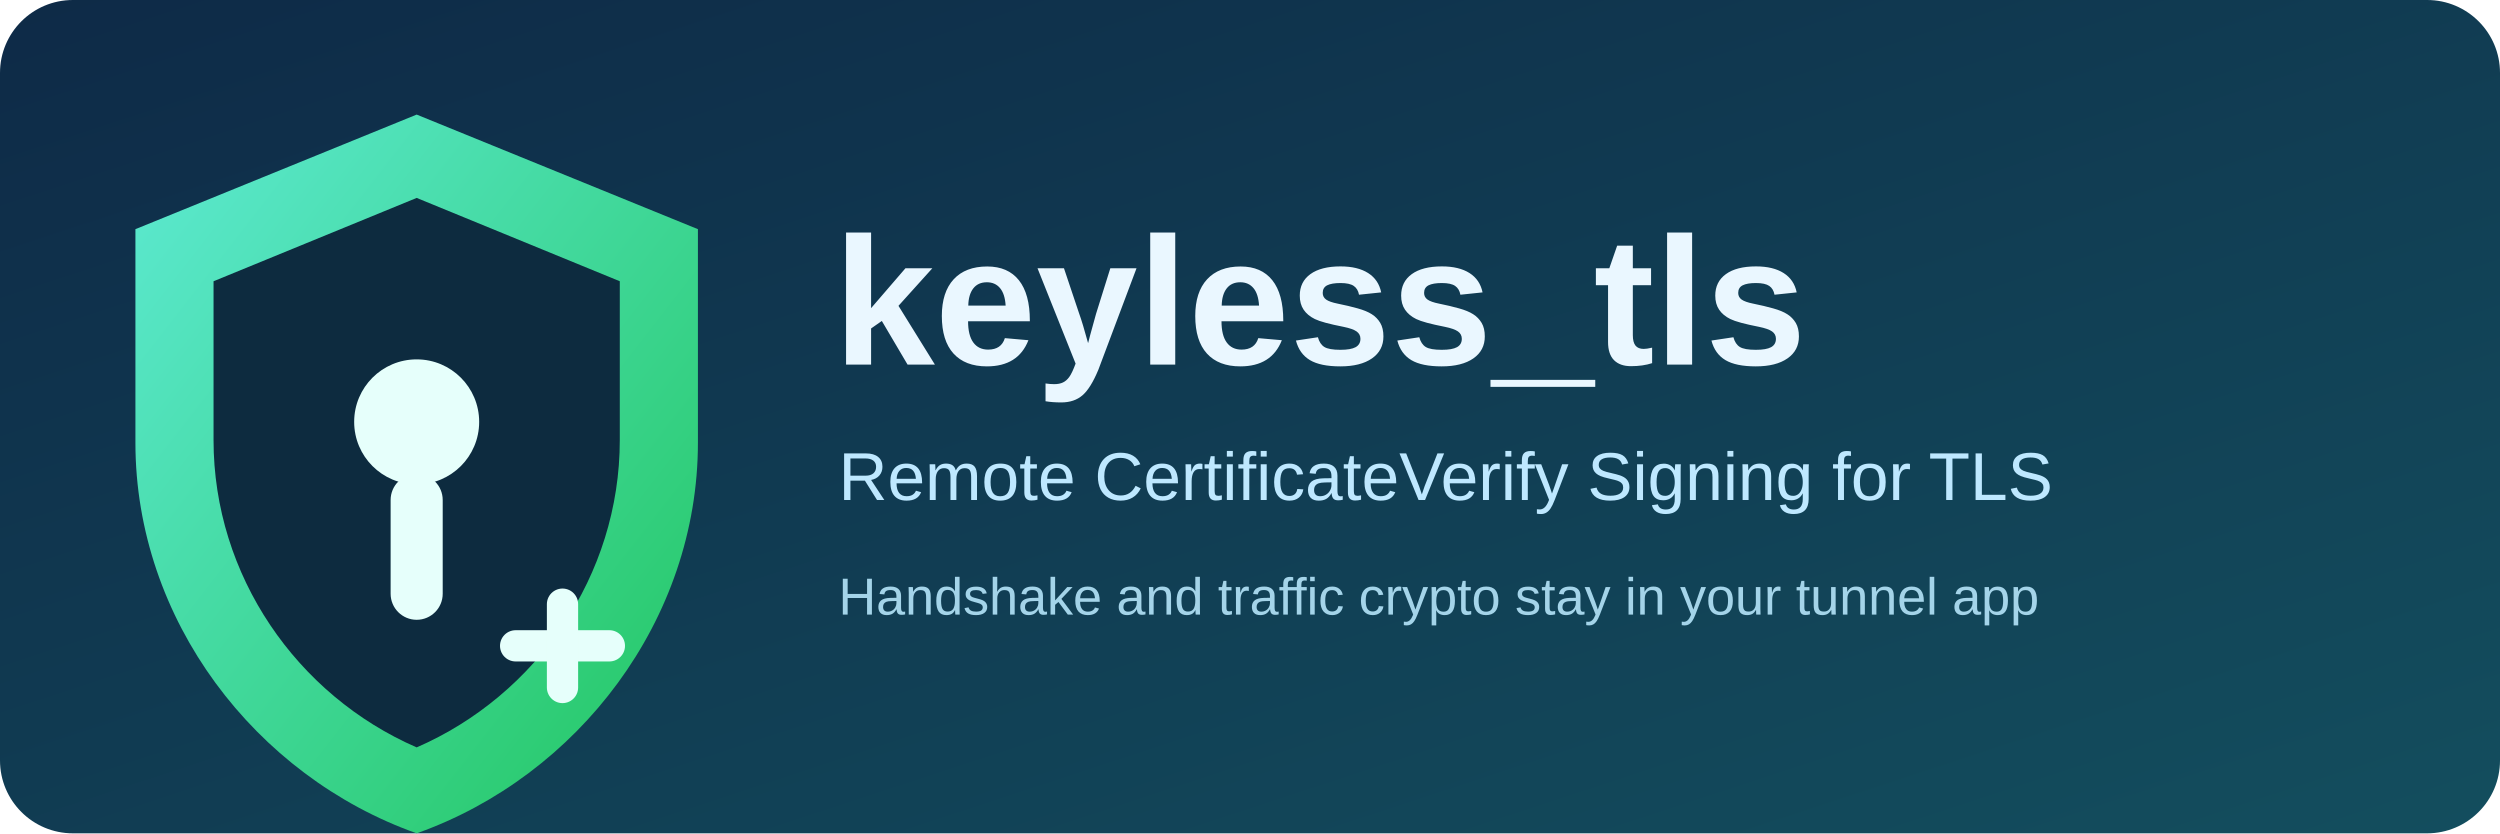
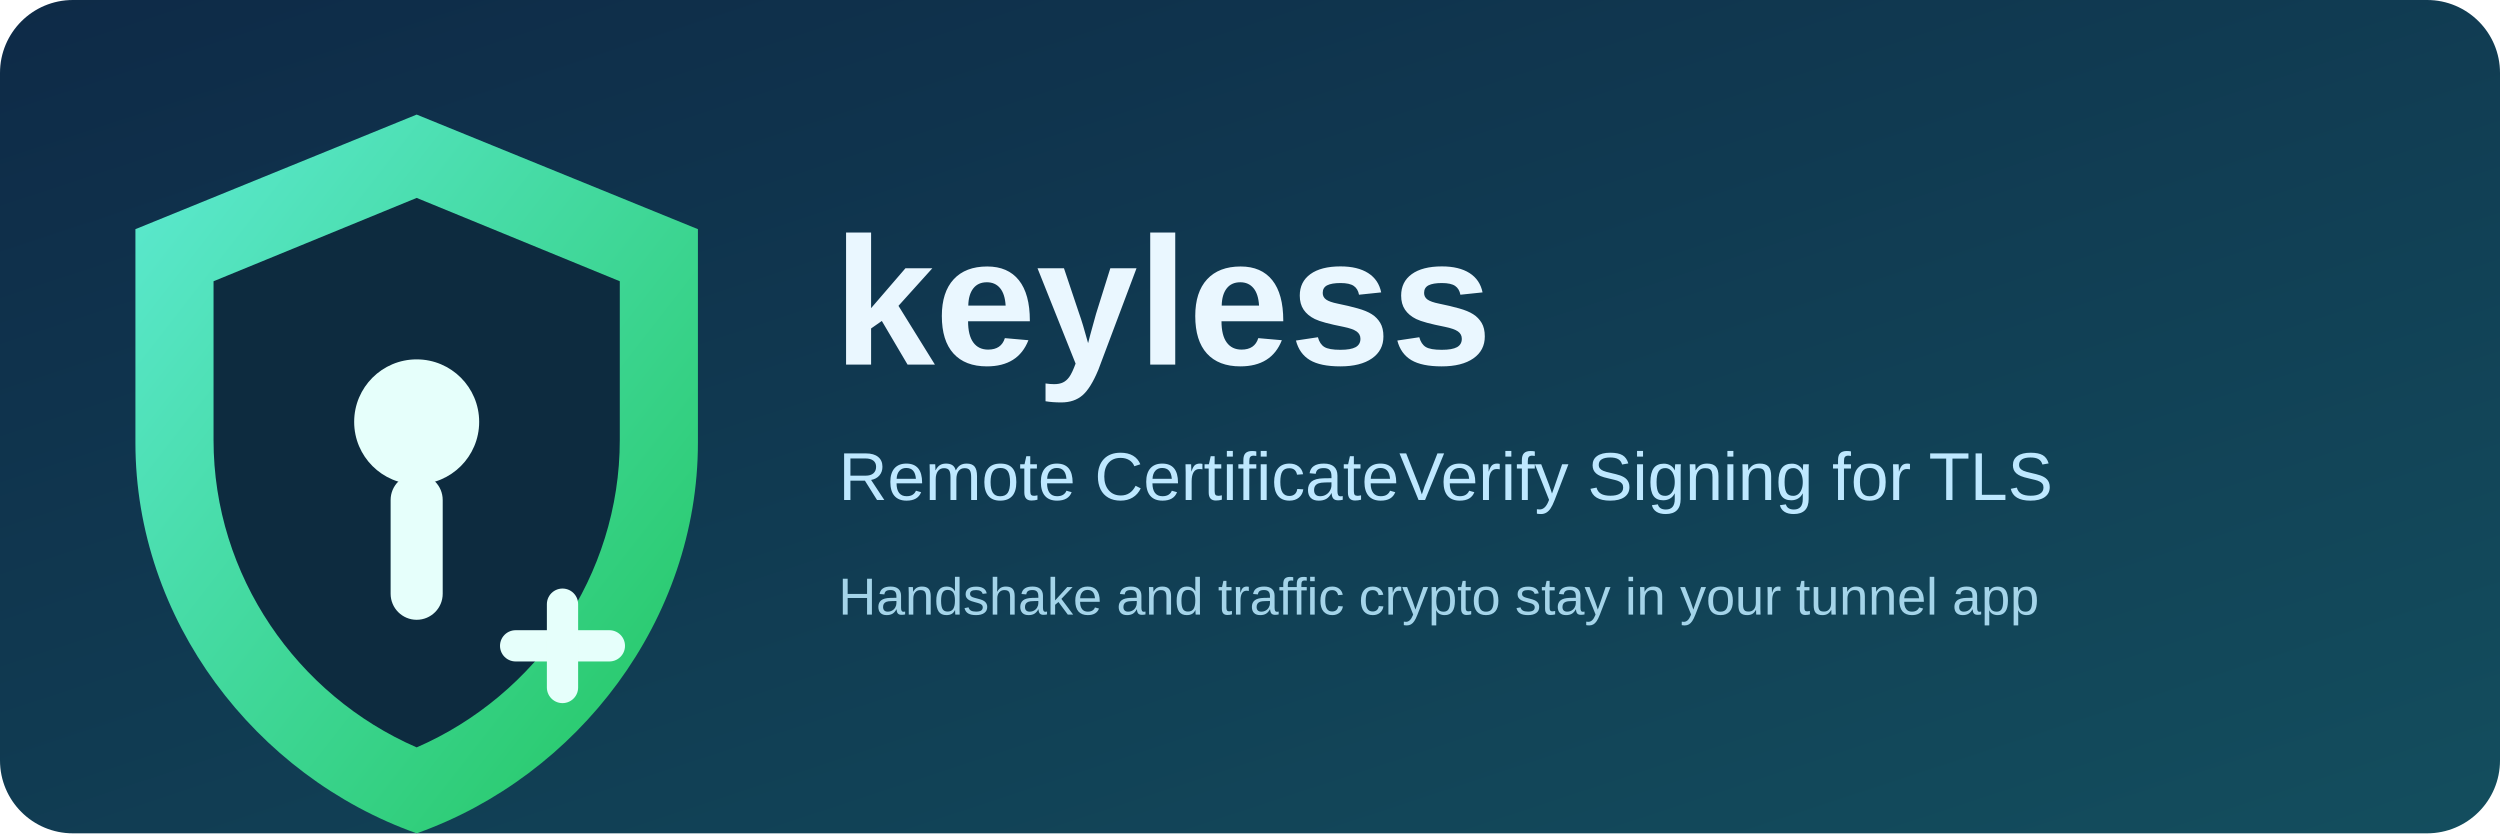
<svg xmlns="http://www.w3.org/2000/svg" width="960" height="320" viewBox="0 0 960 320" fill="none" role="img" aria-labelledby="title desc">
  <defs>
    <linearGradient id="bg" x1="0" y1="0" x2="1" y2="1">
      <stop offset="0%" stop-color="#0E2A47" />
      <stop offset="100%" stop-color="#134E5E" />
    </linearGradient>
    <linearGradient id="shield" x1="0" y1="0" x2="1" y2="1">
      <stop offset="0%" stop-color="#5EEAD4" />
      <stop offset="100%" stop-color="#22C55E" />
    </linearGradient>
  </defs>
  <rect x="0" y="0" width="960" height="320" rx="28" fill="url(#bg)" />
  <g transform="translate(52 44)">
    <path d="M108 0L216 44V126C216 194 170 254 108 276C46 254 0 194 0 126V44L108 0Z" fill="url(#shield)" />
    <path d="M108 32L186 64V125C186 177 154 223 108 243C62 223 30 177 30 125V64L108 32Z" fill="#0D2B3F" />
    <circle cx="108" cy="118" r="24" fill="#E6FFFB" />
    <rect x="98" y="138" width="20" height="56" rx="10" fill="#E6FFFB" />
    <path d="M146 204H182" stroke="#E6FFFB" stroke-width="12" stroke-linecap="round" />
    <path d="M164 188V220" stroke="#E6FFFB" stroke-width="12" stroke-linecap="round" />
  </g>
  <g fill="#EAF7FF" font-family="Segoe UI, Arial, sans-serif">
-     <text x="320" y="140" font-size="70" font-weight="700">keyless_tls</text>
+     <text x="320" y="140" font-size="70" font-weight="700">keyless</text>
    <text x="322" y="192" font-size="26" font-weight="500" fill="#BEE8FF">Remote CertificateVerify Signing for TLS</text>
    <text x="322" y="236" font-size="20" font-weight="400" fill="#A4D4E9">Handshake and traffic crypto stay in your tunnel app</text>
  </g>
</svg>
